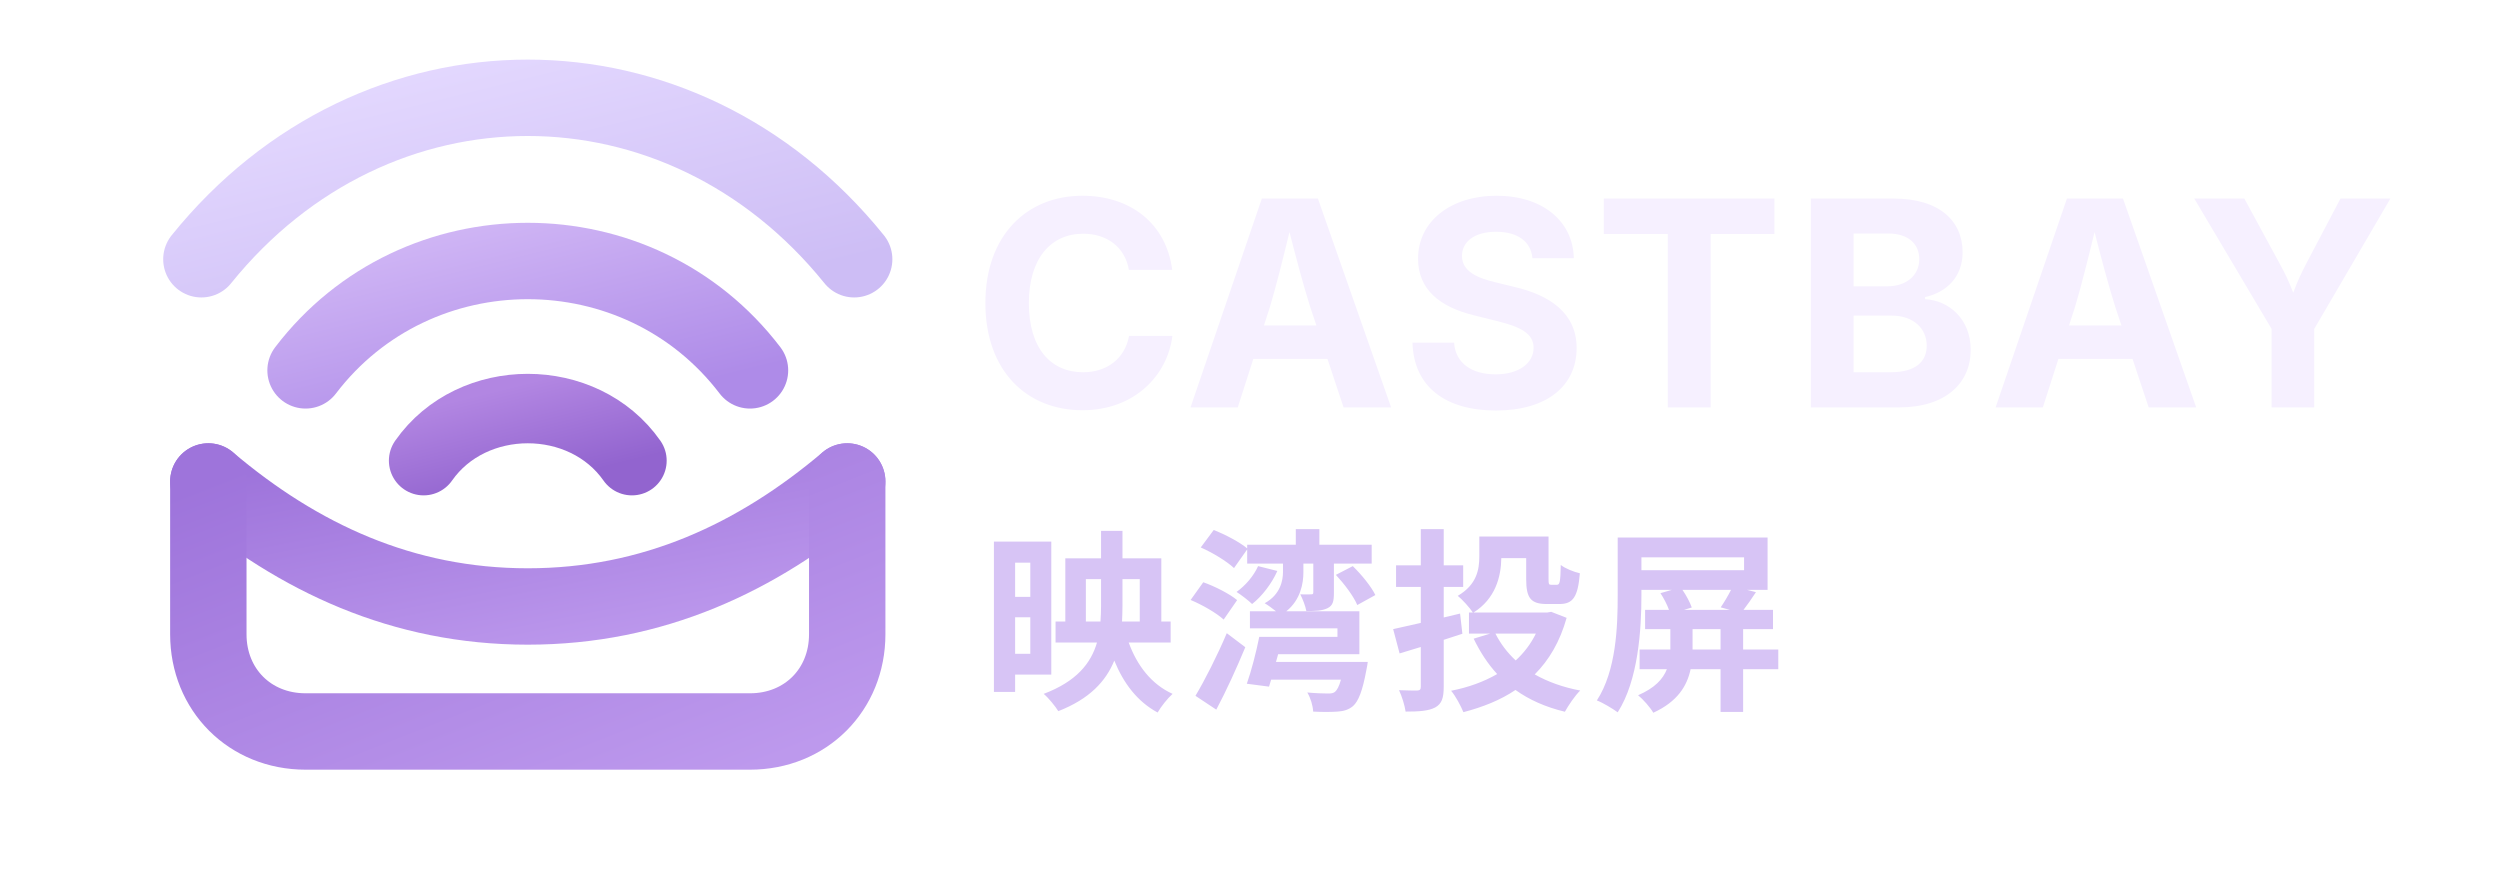
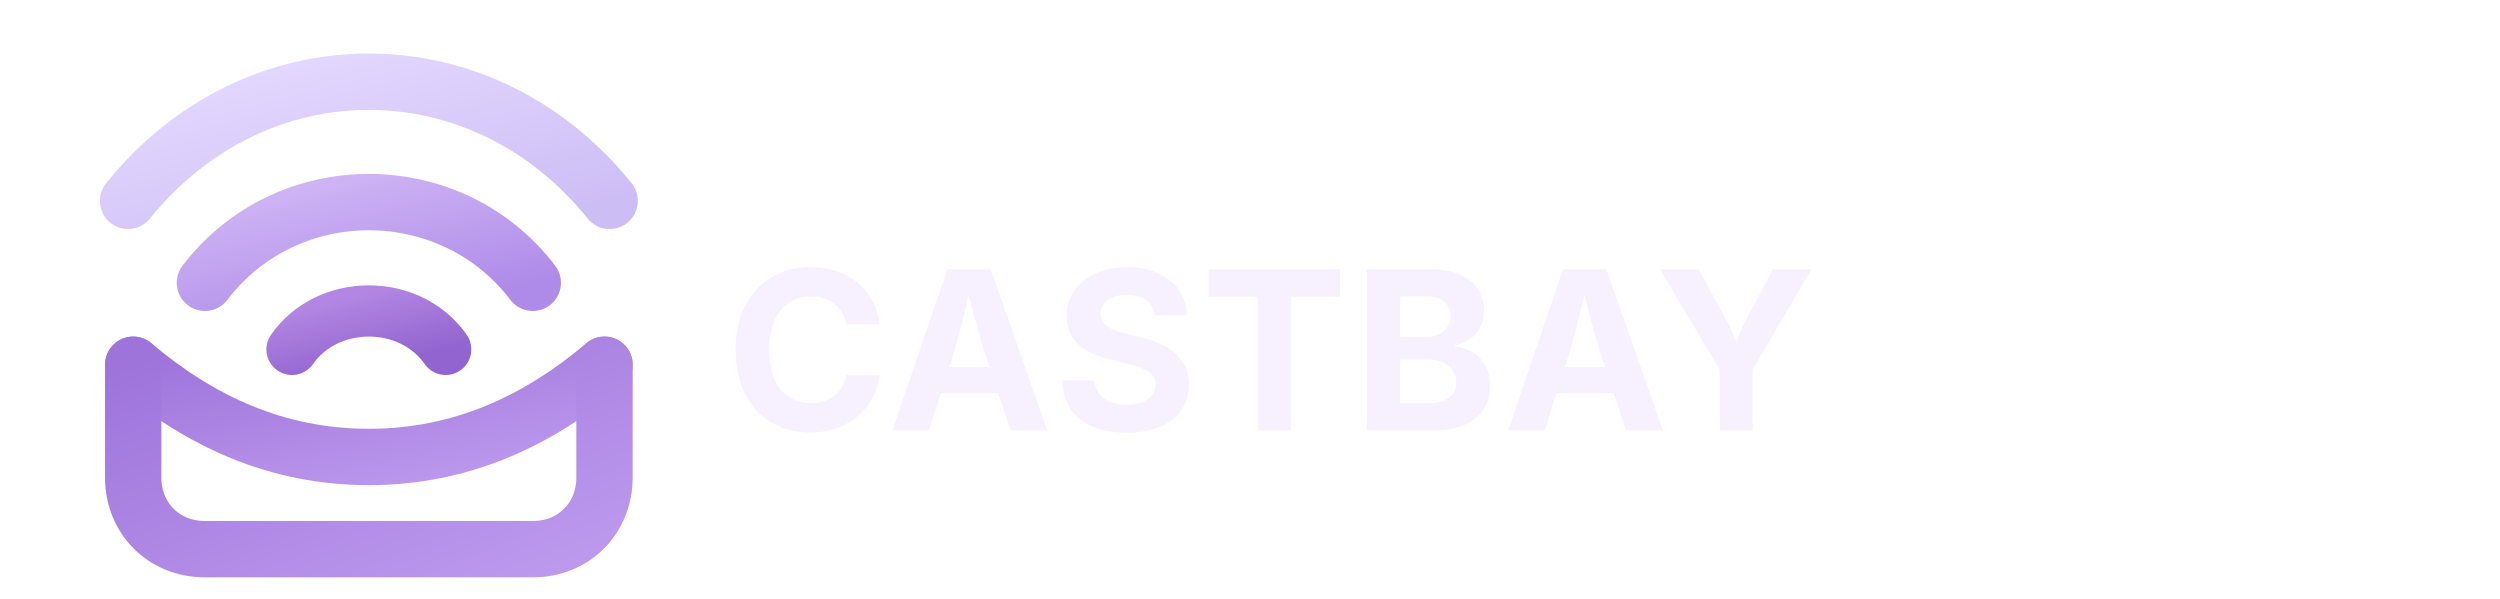
- <svg xmlns="http://www.w3.org/2000/svg" viewBox="0 0 540 190" role="img" aria-label="映湾投屏 CASTBAY horizontal-en dark">
+ <svg xmlns="http://www.w3.org/2000/svg" viewBox="0 0 610 146" role="img" aria-label="CastBay dark logo">
  <defs>
    <linearGradient id="outer" x1="0" y1="0" x2="1" y2="1">
      <stop offset="0" stop-color="#E5DAFF" />
      <stop offset="1" stop-color="#CDBDF5" />
    </linearGradient>
    <linearGradient id="middle" x1="0" y1="0" x2="1" y2="1">
      <stop offset="0" stop-color="#D0B6F5" />
      <stop offset="1" stop-color="#AE8BE8" />
    </linearGradient>
    <linearGradient id="inner" x1="0" y1="0" x2="1" y2="1">
      <stop offset="0" stop-color="#B286E2" />
      <stop offset="1" stop-color="#9264CF" />
    </linearGradient>
    <linearGradient id="base" x1="0" y1="0" x2="1" y2="1">
      <stop offset="0" stop-color="#9E74DB" />
      <stop offset="1" stop-color="#BD99ED" />
    </linearGradient>
  </defs>
-   <g transform="translate(18 14) scale(1.5)" fill="none" stroke-linecap="round" stroke-linejoin="round">
+   <g transform="translate(10 14) scale(1.25)" fill="none" stroke-linecap="round" stroke-linejoin="round">
    <path d="M17 28C42-3 86-3 111 28" stroke="url(#outer)" stroke-width="11" />
    <path d="M32 44C48 23 80 23 96 44" stroke="url(#middle)" stroke-width="11" />
    <path d="M49 57C56 47 72 47 79 57" stroke="url(#inner)" stroke-width="10" />
    <path d="M18 60c13 11 28 18 46 18s33-7 46-18" stroke="url(#base)" stroke-width="11" />
    <path d="M18 60v22c0 8 6 14 14 14h64c8 0 14-6 14-14V60" stroke="url(#base)" stroke-width="11" />
  </g>
-   <text x="210" y="88" fill="#F6F0FF" font-family="Avenir Next, Inter, sans-serif" font-size="62" font-weight="650" letter-spacing="1.5">CASTBAY</text>
-   <text x="212" y="150" fill="#D7C4F5" font-family="PingFang SC, Noto Sans SC, sans-serif" font-size="42" font-weight="600" letter-spacing="2">映湾投屏</text>
+   <text x="177" y="105" fill="#F6F0FF" font-family="Avenir Next, Inter, sans-serif" font-size="54" font-weight="650" letter-spacing="1">CASTBAY</text>
</svg>
